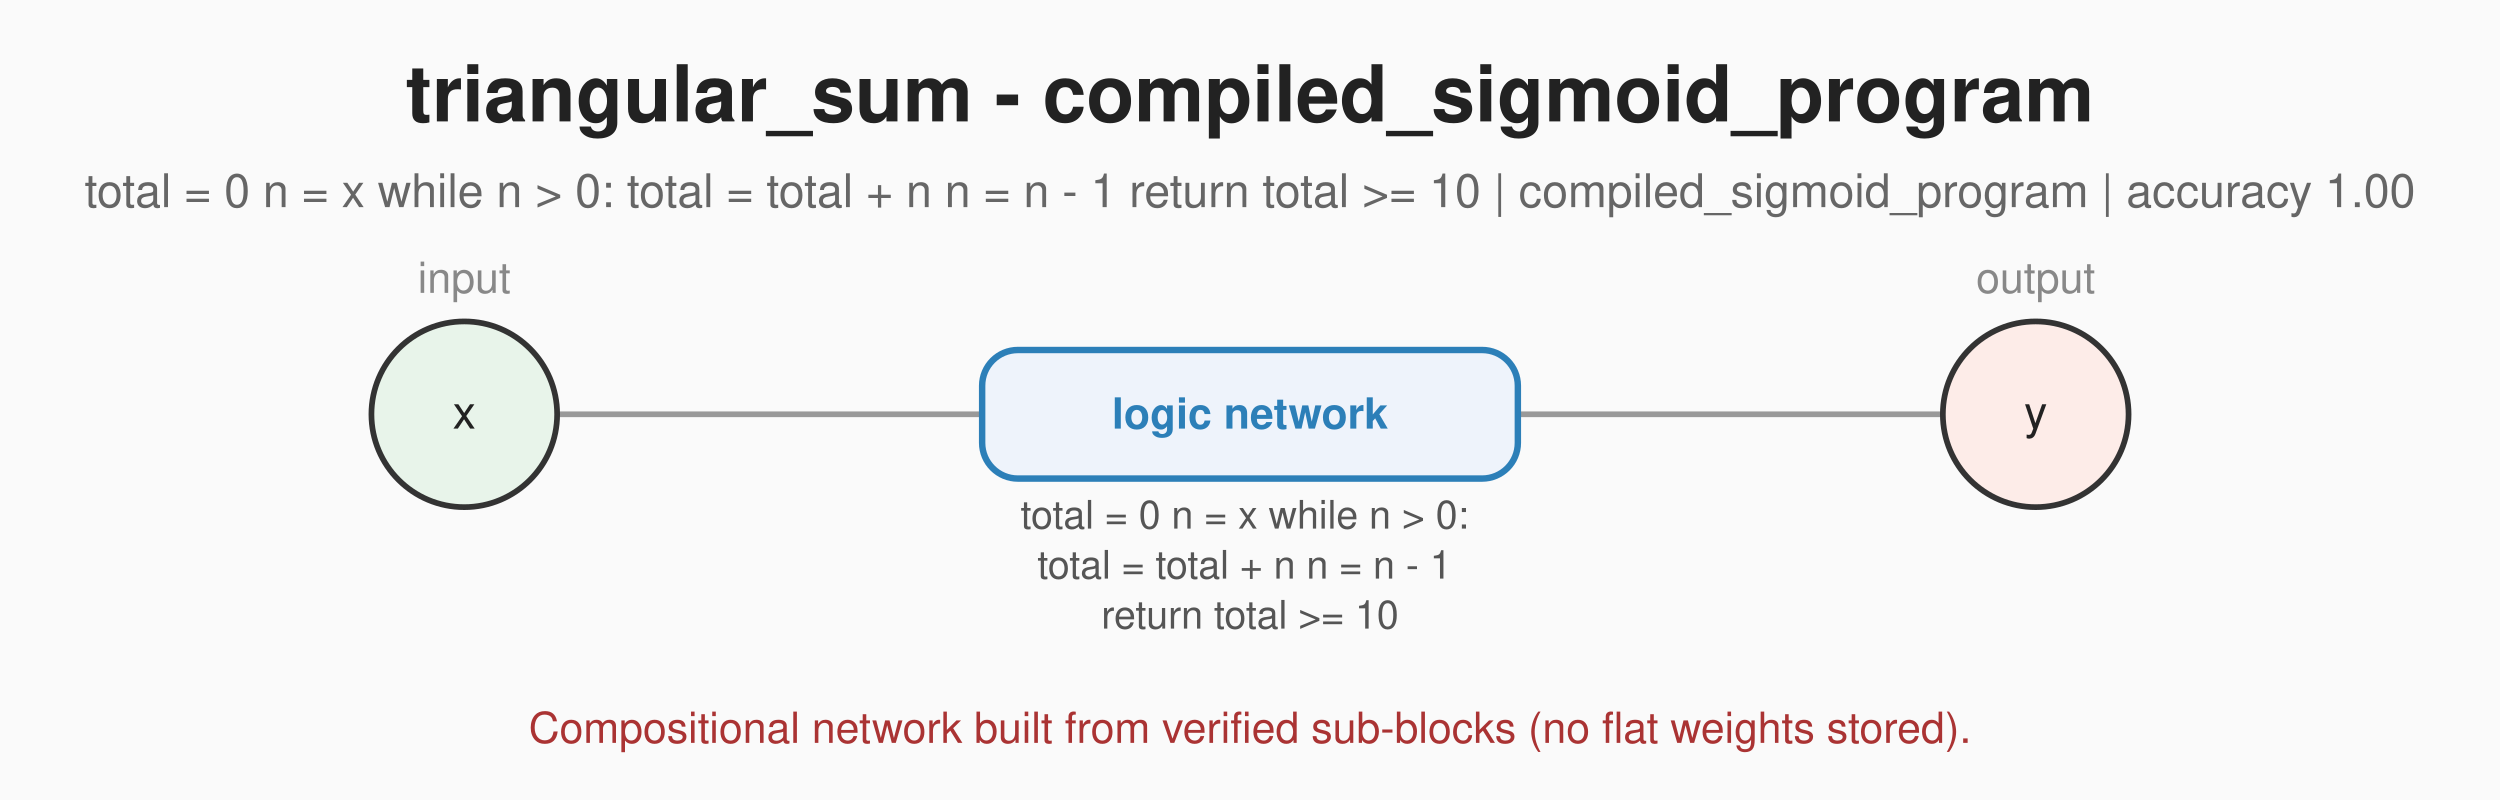
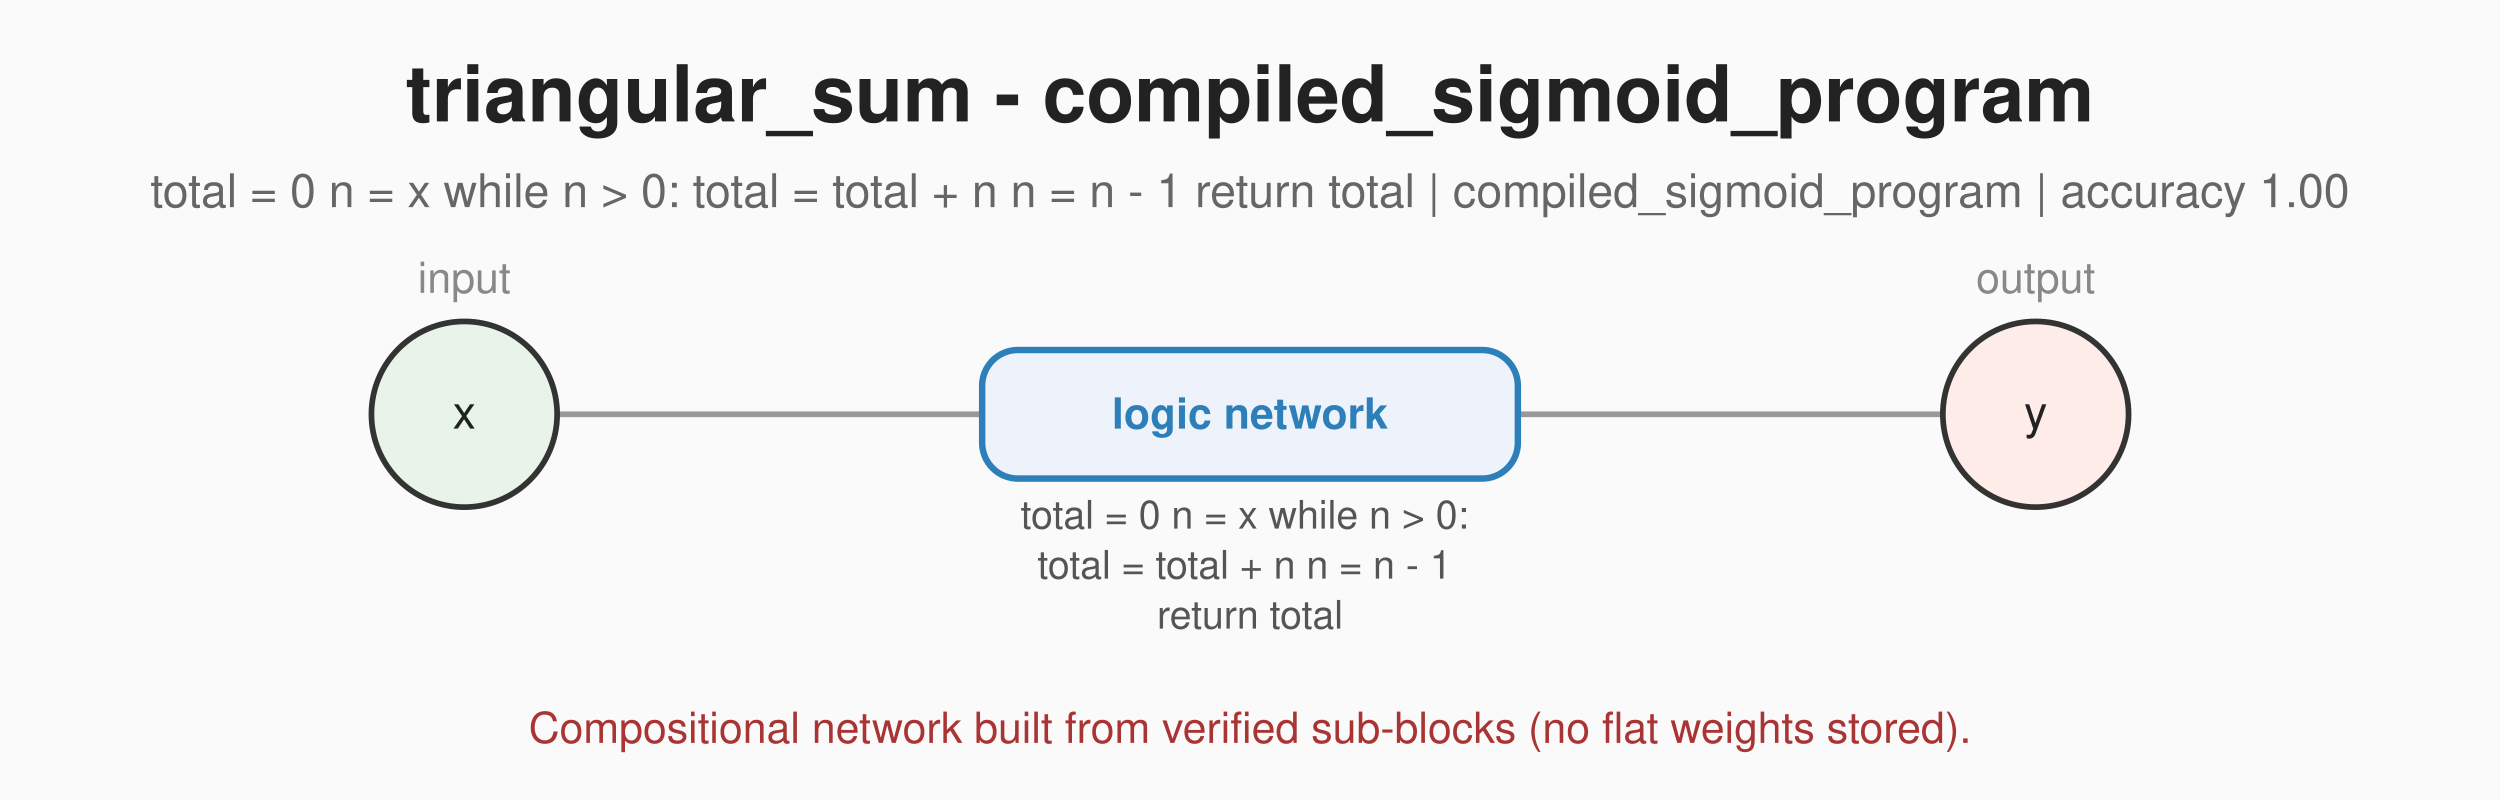
<svg xmlns="http://www.w3.org/2000/svg" width="700" height="224.0" viewBox="0 0 700 224.0" font-family="Helvetica, Arial, sans-serif">
  <style type="text/css">
  .edge { cursor: pointer; }
  .edge-line { transition: stroke-width .15s, stroke-opacity .15s; }
  .edge:hover .edge-line { stroke-opacity: 1; stroke-width: 5; }
  .edge .wlabel { transition: opacity .15s; }
  .edge:hover .wlabel rect { stroke-width: 2; }
  .neuron { cursor: pointer; transition: stroke-width .15s; }
  .neuron:hover { stroke-width: 3; }
  .neuron.dim { opacity: .35; }
  .edge.dim .edge-line { opacity: .2; }
  .edge.dim .wlabel { opacity: .25; }
  svg.hide-weights .wlabel { display: none; }
  svg.hide-biases .bias-label { display: none; }
</style>
  <rect width="700" height="224.0" fill="#fafafa" />
  <text x="350.0" y="34" text-anchor="middle" font-size="22" font-weight="bold" fill="#222">triangular_sum - compiled_sigmoid_program</text>
  <text x="350.0" y="58" text-anchor="middle" font-size="13" fill="#666">
        total = 0
        n = x
        while n &gt; 0:
            total = total + n
            n = n - 1
-         return total &gt;= 10
+         return total
          |  compiled_sigmoid_program  |  accuracy 1.00</text>
  <g id="diagram">
    <line x1="130.0" y1="116.0" x2="275.0" y2="116.0" stroke="#999" stroke-width="1.6" />
    <line x1="425.0" y1="116.0" x2="570.0" y2="116.0" stroke="#999" stroke-width="1.6" />
    <rect x="275.0" y="98.0" width="150" height="36" rx="10" fill="#eef3fb" stroke="#2c7fb8" stroke-width="1.8" />
    <text x="350.0" y="120.0" text-anchor="middle" font-size="12" fill="#2c7fb8" font-weight="bold">logic network</text>
    <text x="350.0" y="148.0" text-anchor="middle" font-size="11" fill="#555">
      <tspan x="350.0" dy="0">total = 0 n = x while n &gt; 0:</tspan>
      <tspan x="350.0" dy="14">total = total + n n = n - 1</tspan>
-       <tspan x="350.0" dy="14">return total &gt;= 10</tspan>
+       <tspan x="350.0" dy="14">return total</tspan>
    </text>
    <circle cx="130.0" cy="116.0" r="26" fill="#e8f4ea" stroke="#333333" stroke-width="1.6" />
    <text x="130.0" y="120.0" text-anchor="middle" font-size="13" fill="#222">x</text>
    <circle cx="570.0" cy="116.0" r="26" fill="#fdece8" stroke="#333333" stroke-width="1.6" />
    <text x="570.0" y="120.0" text-anchor="middle" font-size="13" fill="#222">y</text>
    <text x="130.0" y="82.0" text-anchor="middle" font-size="12" fill="#888">input</text>
    <text x="570.0" y="82.0" text-anchor="middle" font-size="12" fill="#888">output</text>
    <text x="350.0" y="208.0" text-anchor="middle" font-size="12" fill="#a33">Compositional network built from verified sub-blocks (no flat weights stored).</text>
  </g>
</svg>
